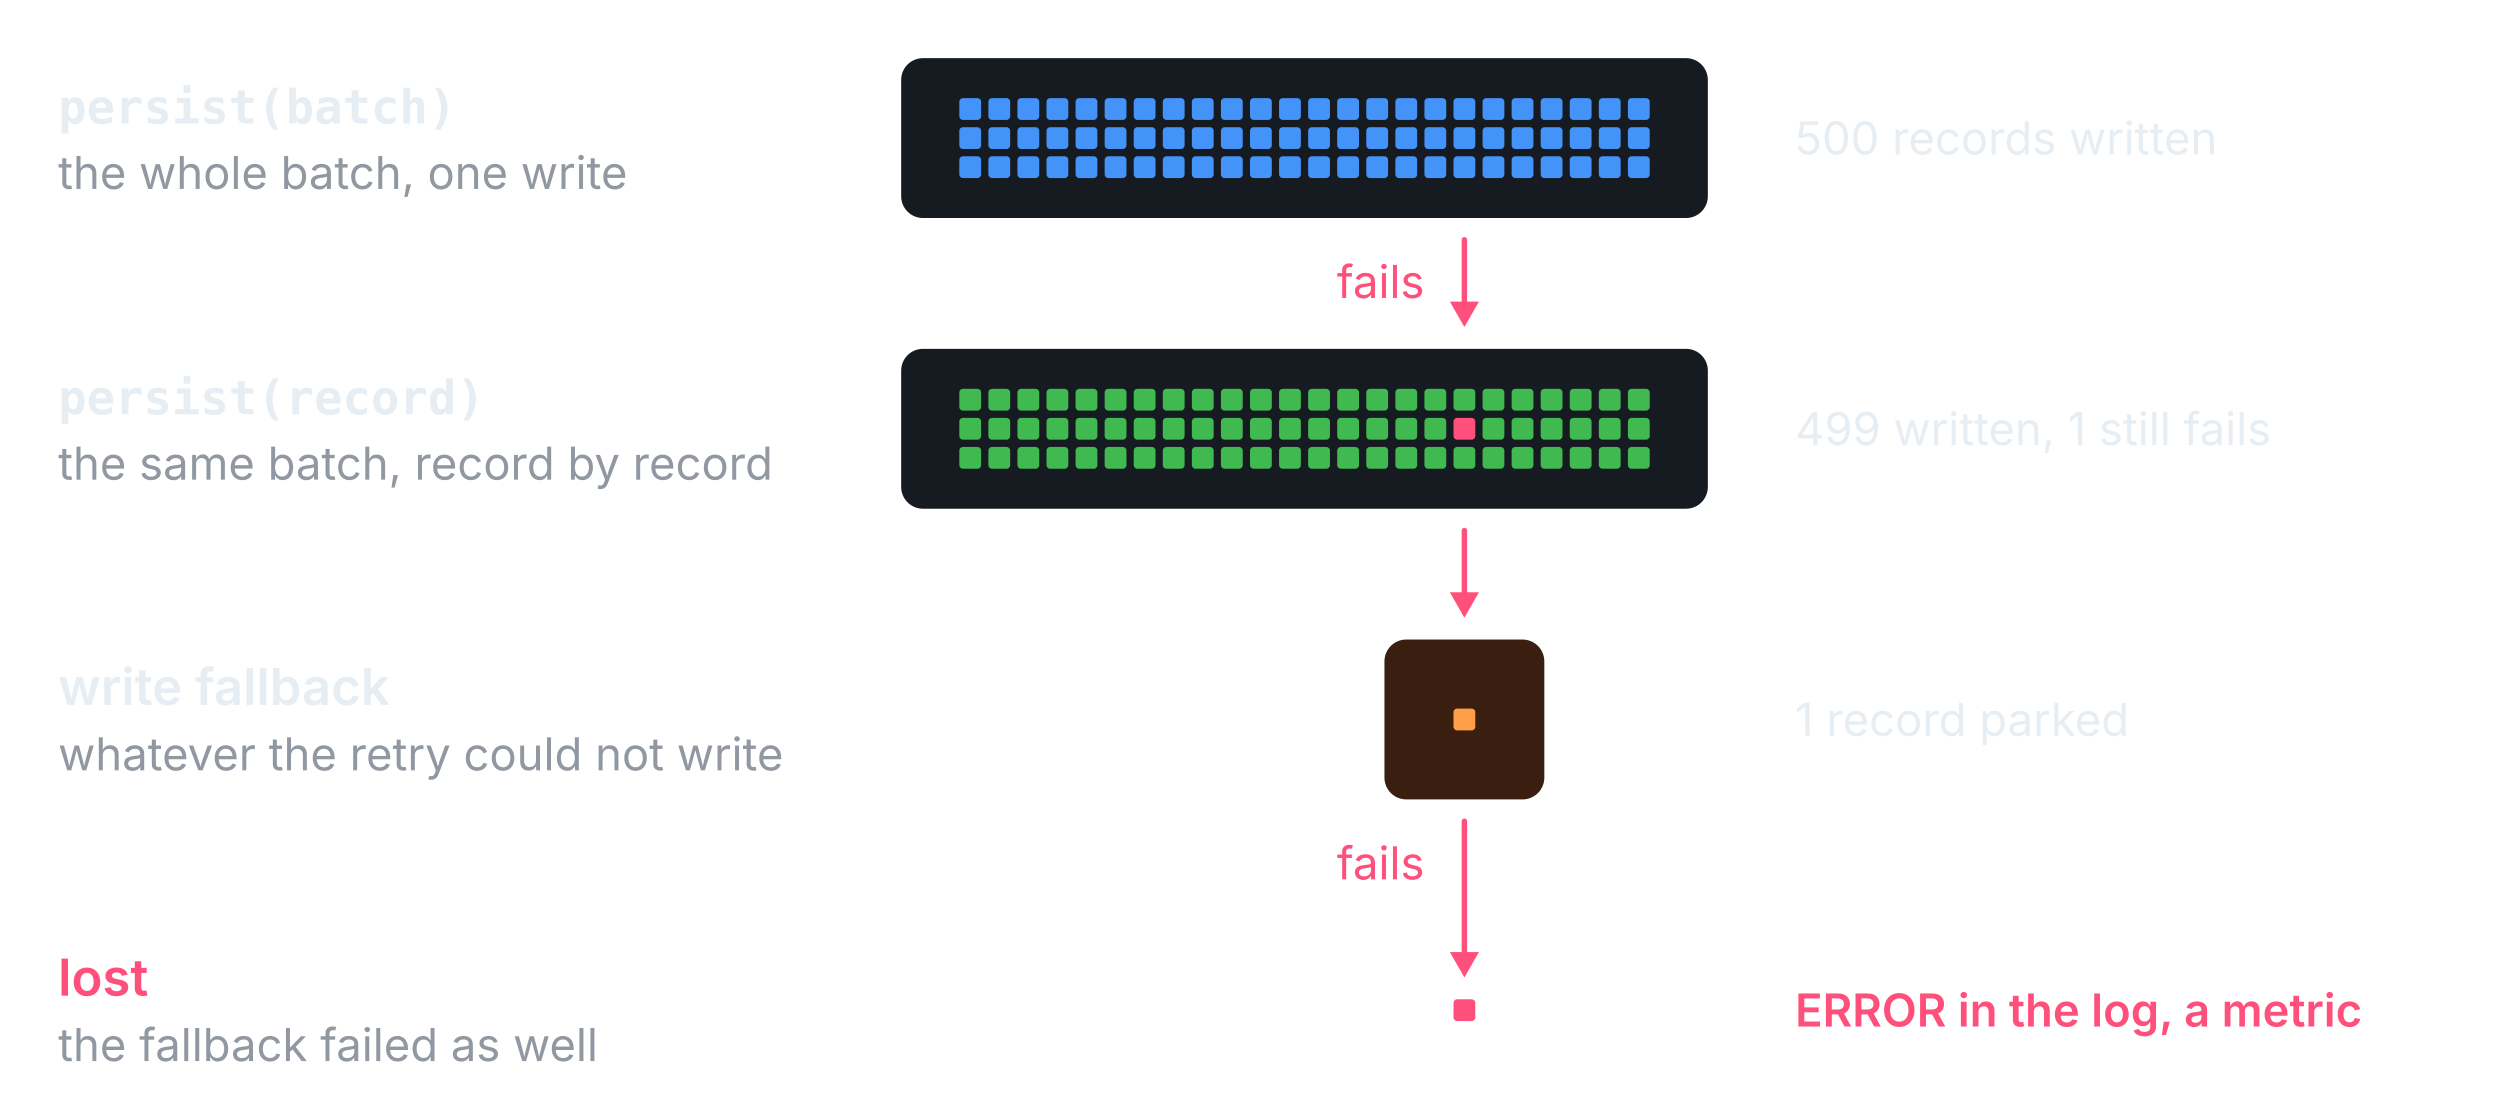
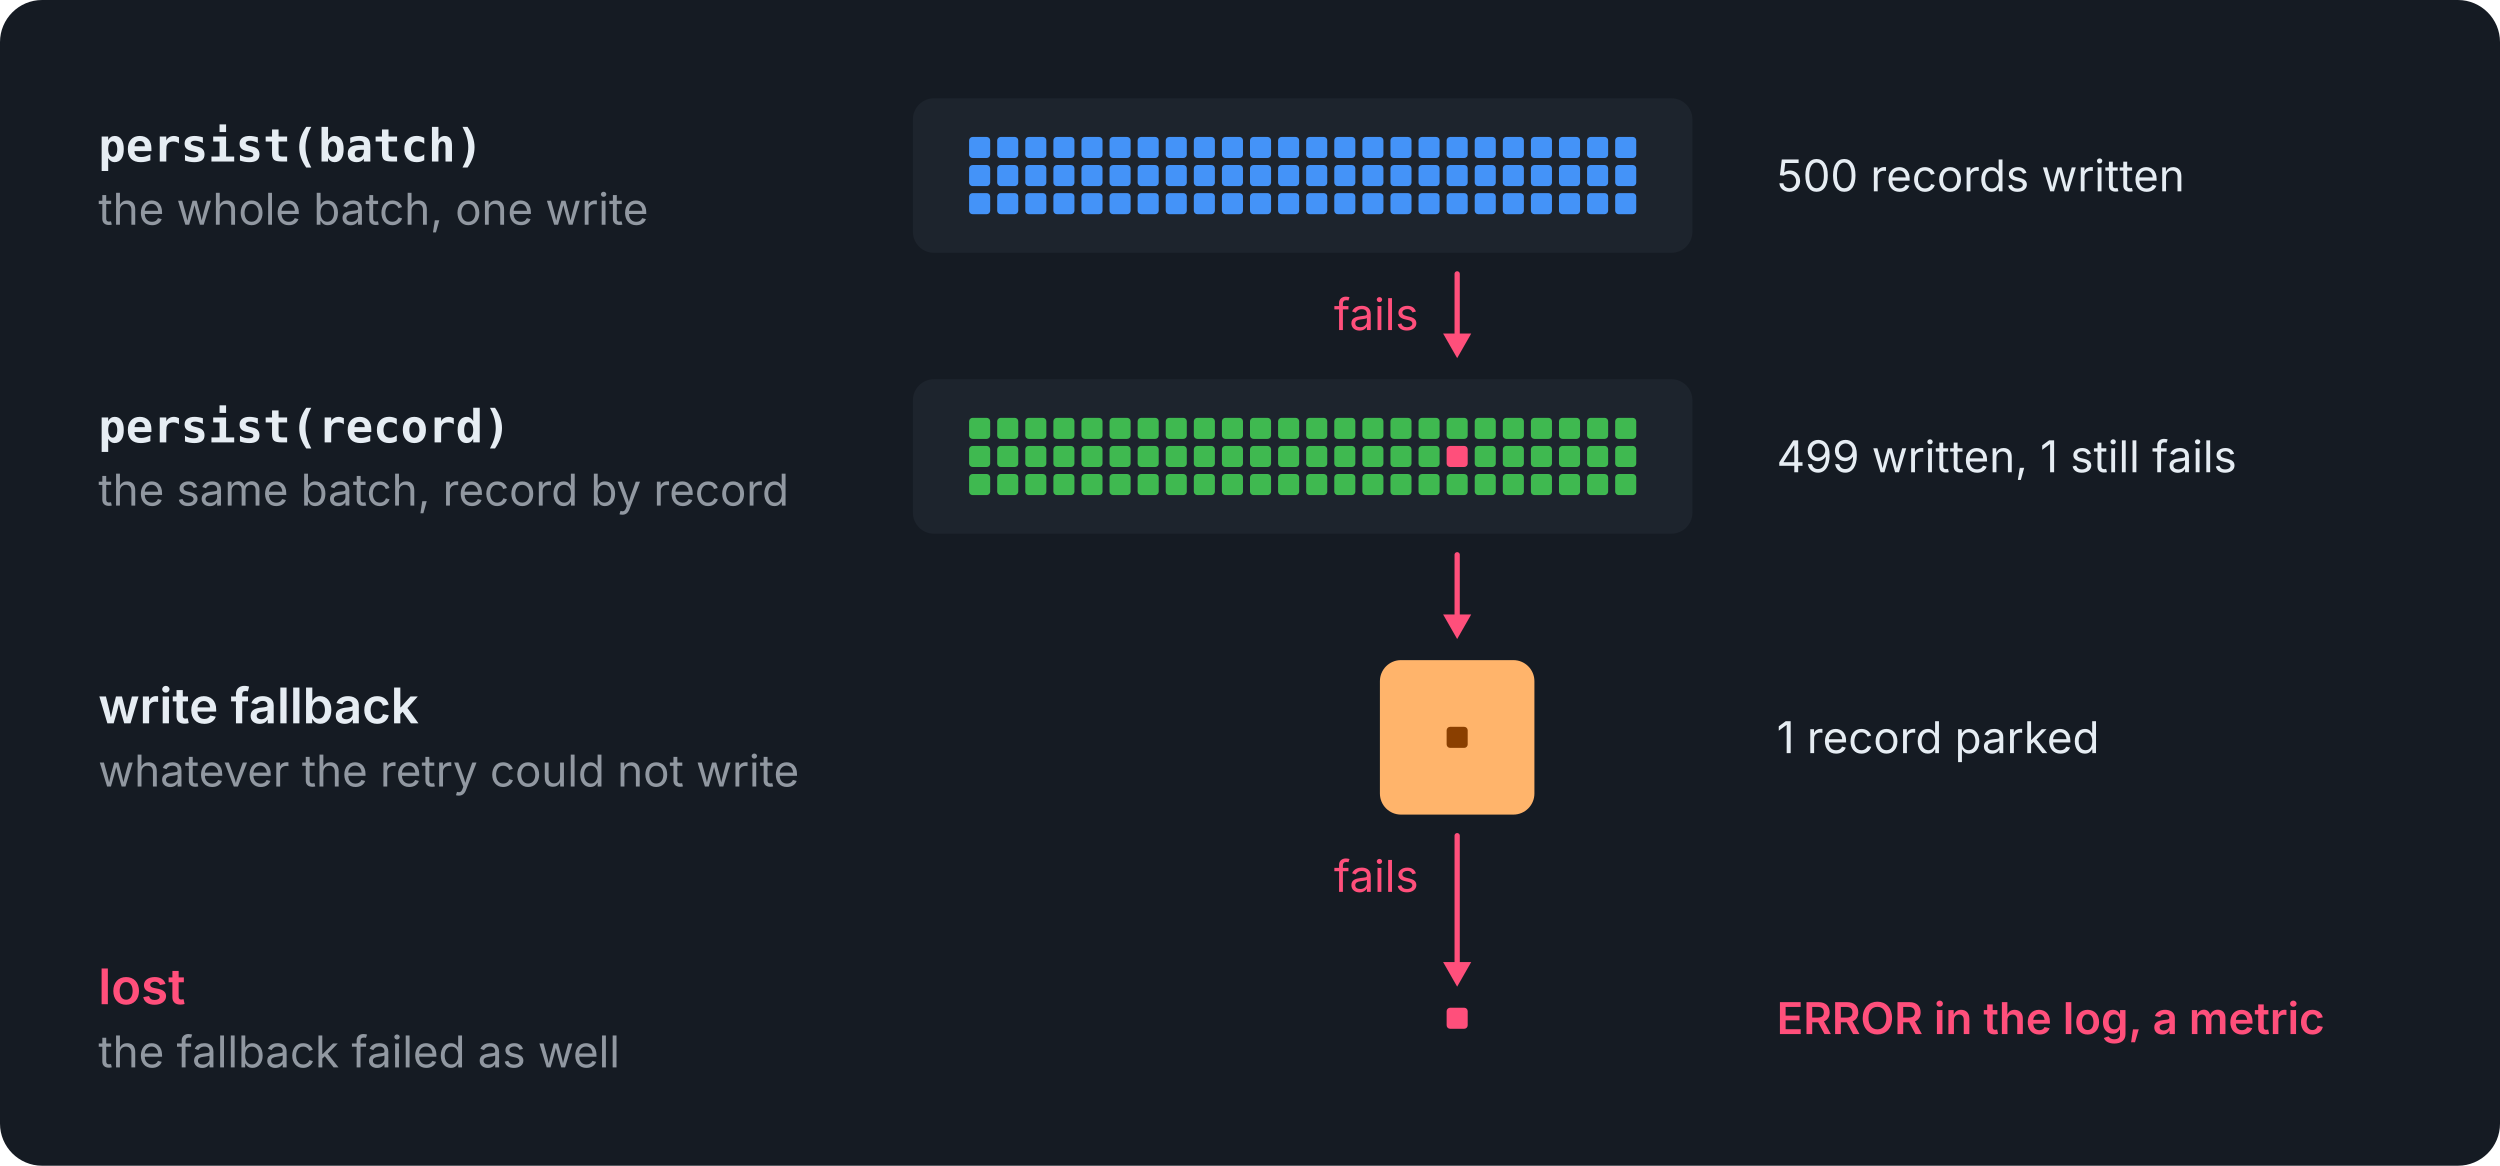
- <svg xmlns="http://www.w3.org/2000/svg" viewBox="0 0 688 308" width="688" height="308" role="img">
-   <text x="16.0" y="34.0" font-family="ui-monospace, SFMono-Regular, 'SF Mono', Menlo, Consolas, monospace" font-size="13" font-weight="600" fill="#E6EDF3" text-anchor="start">persist(batch)</text>
-   <text x="16.0" y="52.0" font-family="-apple-system, BlinkMacSystemFont, 'Segoe UI', Inter, Helvetica, Arial, sans-serif" font-size="12.5" font-weight="400" fill="#9198A1" text-anchor="start">the whole batch, one write</text>
-   <text x="494.0" y="42.5" font-family="-apple-system, BlinkMacSystemFont, 'Segoe UI', Inter, Helvetica, Arial, sans-serif" font-size="12.5" font-weight="400" fill="#E6EDF3" text-anchor="start">500 records written</text>
-   <text x="16.0" y="114.0" font-family="ui-monospace, SFMono-Regular, 'SF Mono', Menlo, Consolas, monospace" font-size="13" font-weight="600" fill="#E6EDF3" text-anchor="start">persist(record)</text>
-   <text x="16.0" y="132.0" font-family="-apple-system, BlinkMacSystemFont, 'Segoe UI', Inter, Helvetica, Arial, sans-serif" font-size="12.5" font-weight="400" fill="#9198A1" text-anchor="start">the same batch, record by record</text>
-   <text x="494.0" y="122.5" font-family="-apple-system, BlinkMacSystemFont, 'Segoe UI', Inter, Helvetica, Arial, sans-serif" font-size="12.5" font-weight="400" fill="#E6EDF3" text-anchor="start">499 written, 1 still fails</text>
-   <text x="16.0" y="194.0" font-family="-apple-system, BlinkMacSystemFont, 'Segoe UI', Inter, Helvetica, Arial, sans-serif" font-size="14" font-weight="600" fill="#E6EDF3" text-anchor="start">write fallback</text>
-   <text x="16.0" y="212.0" font-family="-apple-system, BlinkMacSystemFont, 'Segoe UI', Inter, Helvetica, Arial, sans-serif" font-size="12.5" font-weight="400" fill="#9198A1" text-anchor="start">whatever the retry could not write</text>
-   <text x="494.0" y="202.5" font-family="-apple-system, BlinkMacSystemFont, 'Segoe UI', Inter, Helvetica, Arial, sans-serif" font-size="12.5" font-weight="400" fill="#E6EDF3" text-anchor="start">1 record parked</text>
-   <text x="16.0" y="274.0" font-family="-apple-system, BlinkMacSystemFont, 'Segoe UI', Inter, Helvetica, Arial, sans-serif" font-size="14" font-weight="600" fill="#FF4F7B" text-anchor="start">lost</text>
-   <text x="16.0" y="292.0" font-family="-apple-system, BlinkMacSystemFont, 'Segoe UI', Inter, Helvetica, Arial, sans-serif" font-size="12.5" font-weight="400" fill="#9198A1" text-anchor="start">the fallback failed as well</text>
-   <text x="494.0" y="282.5" font-family="-apple-system, BlinkMacSystemFont, 'Segoe UI', Inter, Helvetica, Arial, sans-serif" font-size="12.5" font-weight="600" fill="#FF4F7B" text-anchor="start">ERROR in the log, a metric</text>
-   <rect x="248.0" y="16.0" width="222.0" height="44.0" rx="6" fill="#161B22" />
-   <rect x="264.0" y="27.0" width="6.0" height="6.0" rx="1" fill="#4493F8" />
-   <rect x="264.0" y="35.0" width="6.0" height="6.0" rx="1" fill="#4493F8" />
-   <rect x="264.0" y="43.0" width="6.0" height="6.0" rx="1" fill="#4493F8" />
-   <rect x="272.0" y="27.0" width="6.0" height="6.0" rx="1" fill="#4493F8" />
-   <rect x="272.0" y="35.0" width="6.0" height="6.0" rx="1" fill="#4493F8" />
-   <rect x="272.0" y="43.0" width="6.0" height="6.0" rx="1" fill="#4493F8" />
-   <rect x="280.0" y="27.0" width="6.0" height="6.0" rx="1" fill="#4493F8" />
-   <rect x="280.0" y="35.0" width="6.0" height="6.0" rx="1" fill="#4493F8" />
-   <rect x="280.0" y="43.0" width="6.0" height="6.0" rx="1" fill="#4493F8" />
-   <rect x="288.0" y="27.0" width="6.0" height="6.0" rx="1" fill="#4493F8" />
-   <rect x="288.0" y="35.0" width="6.0" height="6.0" rx="1" fill="#4493F8" />
-   <rect x="288.0" y="43.0" width="6.0" height="6.0" rx="1" fill="#4493F8" />
-   <rect x="296.0" y="27.0" width="6.0" height="6.0" rx="1" fill="#4493F8" />
-   <rect x="296.0" y="35.0" width="6.0" height="6.0" rx="1" fill="#4493F8" />
-   <rect x="296.0" y="43.0" width="6.0" height="6.0" rx="1" fill="#4493F8" />
-   <rect x="304.0" y="27.0" width="6.0" height="6.0" rx="1" fill="#4493F8" />
-   <rect x="304.0" y="35.0" width="6.0" height="6.0" rx="1" fill="#4493F8" />
-   <rect x="304.0" y="43.0" width="6.0" height="6.0" rx="1" fill="#4493F8" />
-   <rect x="312.0" y="27.0" width="6.0" height="6.0" rx="1" fill="#4493F8" />
-   <rect x="312.0" y="35.0" width="6.0" height="6.0" rx="1" fill="#4493F8" />
-   <rect x="312.0" y="43.0" width="6.0" height="6.0" rx="1" fill="#4493F8" />
-   <rect x="320.0" y="27.0" width="6.0" height="6.0" rx="1" fill="#4493F8" />
-   <rect x="320.0" y="35.0" width="6.0" height="6.0" rx="1" fill="#4493F8" />
-   <rect x="320.0" y="43.0" width="6.0" height="6.0" rx="1" fill="#4493F8" />
-   <rect x="328.0" y="27.0" width="6.0" height="6.0" rx="1" fill="#4493F8" />
-   <rect x="328.0" y="35.0" width="6.0" height="6.0" rx="1" fill="#4493F8" />
-   <rect x="328.0" y="43.0" width="6.0" height="6.0" rx="1" fill="#4493F8" />
-   <rect x="336.0" y="27.0" width="6.0" height="6.0" rx="1" fill="#4493F8" />
-   <rect x="336.0" y="35.0" width="6.0" height="6.0" rx="1" fill="#4493F8" />
-   <rect x="336.0" y="43.0" width="6.0" height="6.0" rx="1" fill="#4493F8" />
-   <rect x="344.0" y="27.0" width="6.0" height="6.0" rx="1" fill="#4493F8" />
-   <rect x="344.0" y="35.0" width="6.0" height="6.0" rx="1" fill="#4493F8" />
-   <rect x="344.0" y="43.0" width="6.0" height="6.0" rx="1" fill="#4493F8" />
-   <rect x="352.0" y="27.0" width="6.0" height="6.0" rx="1" fill="#4493F8" />
-   <rect x="352.0" y="35.0" width="6.0" height="6.0" rx="1" fill="#4493F8" />
-   <rect x="352.0" y="43.0" width="6.0" height="6.0" rx="1" fill="#4493F8" />
-   <rect x="360.0" y="27.0" width="6.0" height="6.0" rx="1" fill="#4493F8" />
-   <rect x="360.0" y="35.0" width="6.0" height="6.0" rx="1" fill="#4493F8" />
-   <rect x="360.0" y="43.0" width="6.0" height="6.0" rx="1" fill="#4493F8" />
-   <rect x="368.0" y="27.0" width="6.0" height="6.0" rx="1" fill="#4493F8" />
-   <rect x="368.0" y="35.0" width="6.0" height="6.0" rx="1" fill="#4493F8" />
-   <rect x="368.0" y="43.0" width="6.0" height="6.0" rx="1" fill="#4493F8" />
-   <rect x="376.0" y="27.0" width="6.0" height="6.0" rx="1" fill="#4493F8" />
-   <rect x="376.0" y="35.0" width="6.0" height="6.0" rx="1" fill="#4493F8" />
-   <rect x="376.0" y="43.0" width="6.0" height="6.0" rx="1" fill="#4493F8" />
-   <rect x="384.0" y="27.0" width="6.0" height="6.0" rx="1" fill="#4493F8" />
-   <rect x="384.0" y="35.0" width="6.0" height="6.0" rx="1" fill="#4493F8" />
-   <rect x="384.0" y="43.0" width="6.0" height="6.0" rx="1" fill="#4493F8" />
-   <rect x="392.0" y="27.0" width="6.0" height="6.0" rx="1" fill="#4493F8" />
-   <rect x="392.0" y="35.0" width="6.0" height="6.0" rx="1" fill="#4493F8" />
-   <rect x="392.0" y="43.0" width="6.0" height="6.0" rx="1" fill="#4493F8" />
-   <rect x="400.0" y="27.0" width="6.0" height="6.0" rx="1" fill="#4493F8" />
-   <rect x="400.0" y="35.0" width="6.0" height="6.0" rx="1" fill="#4493F8" />
-   <rect x="400.0" y="43.0" width="6.0" height="6.0" rx="1" fill="#4493F8" />
-   <rect x="408.0" y="27.0" width="6.0" height="6.0" rx="1" fill="#4493F8" />
-   <rect x="408.0" y="35.0" width="6.0" height="6.0" rx="1" fill="#4493F8" />
-   <rect x="408.0" y="43.0" width="6.0" height="6.0" rx="1" fill="#4493F8" />
-   <rect x="416.0" y="27.0" width="6.0" height="6.0" rx="1" fill="#4493F8" />
-   <rect x="416.0" y="35.0" width="6.0" height="6.0" rx="1" fill="#4493F8" />
-   <rect x="416.0" y="43.0" width="6.0" height="6.0" rx="1" fill="#4493F8" />
-   <rect x="424.0" y="27.0" width="6.0" height="6.0" rx="1" fill="#4493F8" />
-   <rect x="424.0" y="35.0" width="6.0" height="6.0" rx="1" fill="#4493F8" />
-   <rect x="424.0" y="43.0" width="6.0" height="6.0" rx="1" fill="#4493F8" />
-   <rect x="432.0" y="27.0" width="6.0" height="6.0" rx="1" fill="#4493F8" />
-   <rect x="432.0" y="35.0" width="6.0" height="6.0" rx="1" fill="#4493F8" />
-   <rect x="432.0" y="43.0" width="6.0" height="6.0" rx="1" fill="#4493F8" />
-   <rect x="440.0" y="27.0" width="6.0" height="6.0" rx="1" fill="#4493F8" />
-   <rect x="440.0" y="35.0" width="6.0" height="6.0" rx="1" fill="#4493F8" />
-   <rect x="440.0" y="43.0" width="6.0" height="6.0" rx="1" fill="#4493F8" />
-   <rect x="448.0" y="27.0" width="6.0" height="6.0" rx="1" fill="#4493F8" />
-   <rect x="448.0" y="35.0" width="6.0" height="6.0" rx="1" fill="#4493F8" />
-   <rect x="448.0" y="43.0" width="6.0" height="6.0" rx="1" fill="#4493F8" />
-   <rect x="248.0" y="96.0" width="222.0" height="44.0" rx="6" fill="#161B22" />
-   <rect x="264.0" y="107.0" width="6.0" height="6.0" rx="1" fill="#3FB950" />
-   <rect x="264.0" y="115.0" width="6.0" height="6.0" rx="1" fill="#3FB950" />
-   <rect x="264.0" y="123.0" width="6.0" height="6.0" rx="1" fill="#3FB950" />
-   <rect x="272.0" y="107.0" width="6.0" height="6.0" rx="1" fill="#3FB950" />
-   <rect x="272.0" y="115.0" width="6.0" height="6.0" rx="1" fill="#3FB950" />
-   <rect x="272.0" y="123.0" width="6.0" height="6.0" rx="1" fill="#3FB950" />
-   <rect x="280.0" y="107.0" width="6.0" height="6.0" rx="1" fill="#3FB950" />
-   <rect x="280.0" y="115.0" width="6.0" height="6.0" rx="1" fill="#3FB950" />
-   <rect x="280.0" y="123.0" width="6.0" height="6.0" rx="1" fill="#3FB950" />
-   <rect x="288.0" y="107.0" width="6.0" height="6.0" rx="1" fill="#3FB950" />
-   <rect x="288.0" y="115.0" width="6.0" height="6.0" rx="1" fill="#3FB950" />
-   <rect x="288.0" y="123.0" width="6.0" height="6.0" rx="1" fill="#3FB950" />
-   <rect x="296.0" y="107.0" width="6.0" height="6.0" rx="1" fill="#3FB950" />
-   <rect x="296.0" y="115.0" width="6.0" height="6.0" rx="1" fill="#3FB950" />
-   <rect x="296.0" y="123.0" width="6.0" height="6.0" rx="1" fill="#3FB950" />
-   <rect x="304.0" y="107.0" width="6.0" height="6.0" rx="1" fill="#3FB950" />
-   <rect x="304.0" y="115.0" width="6.0" height="6.0" rx="1" fill="#3FB950" />
-   <rect x="304.0" y="123.0" width="6.0" height="6.0" rx="1" fill="#3FB950" />
-   <rect x="312.0" y="107.0" width="6.0" height="6.0" rx="1" fill="#3FB950" />
-   <rect x="312.0" y="115.0" width="6.0" height="6.0" rx="1" fill="#3FB950" />
-   <rect x="312.0" y="123.0" width="6.0" height="6.0" rx="1" fill="#3FB950" />
-   <rect x="320.0" y="107.0" width="6.0" height="6.0" rx="1" fill="#3FB950" />
-   <rect x="320.0" y="115.0" width="6.0" height="6.0" rx="1" fill="#3FB950" />
-   <rect x="320.0" y="123.0" width="6.0" height="6.0" rx="1" fill="#3FB950" />
-   <rect x="328.0" y="107.0" width="6.0" height="6.0" rx="1" fill="#3FB950" />
-   <rect x="328.0" y="115.0" width="6.0" height="6.0" rx="1" fill="#3FB950" />
-   <rect x="328.0" y="123.0" width="6.0" height="6.0" rx="1" fill="#3FB950" />
-   <rect x="336.0" y="107.0" width="6.0" height="6.0" rx="1" fill="#3FB950" />
-   <rect x="336.0" y="115.0" width="6.0" height="6.0" rx="1" fill="#3FB950" />
-   <rect x="336.0" y="123.0" width="6.0" height="6.0" rx="1" fill="#3FB950" />
-   <rect x="344.0" y="107.0" width="6.0" height="6.0" rx="1" fill="#3FB950" />
-   <rect x="344.0" y="115.0" width="6.0" height="6.0" rx="1" fill="#3FB950" />
-   <rect x="344.0" y="123.0" width="6.0" height="6.0" rx="1" fill="#3FB950" />
-   <rect x="352.0" y="107.0" width="6.0" height="6.0" rx="1" fill="#3FB950" />
-   <rect x="352.0" y="115.0" width="6.0" height="6.0" rx="1" fill="#3FB950" />
-   <rect x="352.0" y="123.0" width="6.0" height="6.0" rx="1" fill="#3FB950" />
-   <rect x="360.0" y="107.0" width="6.0" height="6.0" rx="1" fill="#3FB950" />
-   <rect x="360.0" y="115.0" width="6.0" height="6.0" rx="1" fill="#3FB950" />
-   <rect x="360.0" y="123.0" width="6.0" height="6.0" rx="1" fill="#3FB950" />
-   <rect x="368.0" y="107.0" width="6.0" height="6.0" rx="1" fill="#3FB950" />
-   <rect x="368.0" y="115.0" width="6.0" height="6.0" rx="1" fill="#3FB950" />
-   <rect x="368.0" y="123.0" width="6.0" height="6.0" rx="1" fill="#3FB950" />
-   <rect x="376.0" y="107.0" width="6.0" height="6.0" rx="1" fill="#3FB950" />
-   <rect x="376.0" y="115.0" width="6.0" height="6.0" rx="1" fill="#3FB950" />
-   <rect x="376.0" y="123.0" width="6.0" height="6.0" rx="1" fill="#3FB950" />
-   <rect x="384.0" y="107.0" width="6.0" height="6.0" rx="1" fill="#3FB950" />
-   <rect x="384.0" y="115.0" width="6.0" height="6.0" rx="1" fill="#3FB950" />
-   <rect x="384.0" y="123.0" width="6.0" height="6.0" rx="1" fill="#3FB950" />
-   <rect x="392.0" y="107.0" width="6.0" height="6.0" rx="1" fill="#3FB950" />
-   <rect x="392.0" y="115.0" width="6.0" height="6.0" rx="1" fill="#3FB950" />
-   <rect x="392.0" y="123.0" width="6.0" height="6.0" rx="1" fill="#3FB950" />
-   <rect x="400.0" y="107.0" width="6.0" height="6.0" rx="1" fill="#3FB950" />
-   <rect x="400.0" y="115.0" width="6.0" height="6.0" rx="1" fill="#FF4F7B" />
-   <rect x="400.0" y="123.0" width="6.0" height="6.0" rx="1" fill="#3FB950" />
-   <rect x="408.0" y="107.0" width="6.0" height="6.0" rx="1" fill="#3FB950" />
-   <rect x="408.0" y="115.0" width="6.0" height="6.0" rx="1" fill="#3FB950" />
-   <rect x="408.0" y="123.0" width="6.0" height="6.0" rx="1" fill="#3FB950" />
-   <rect x="416.0" y="107.0" width="6.0" height="6.0" rx="1" fill="#3FB950" />
-   <rect x="416.0" y="115.0" width="6.0" height="6.0" rx="1" fill="#3FB950" />
-   <rect x="416.0" y="123.0" width="6.0" height="6.0" rx="1" fill="#3FB950" />
-   <rect x="424.0" y="107.0" width="6.0" height="6.0" rx="1" fill="#3FB950" />
-   <rect x="424.0" y="115.0" width="6.0" height="6.0" rx="1" fill="#3FB950" />
-   <rect x="424.0" y="123.0" width="6.0" height="6.0" rx="1" fill="#3FB950" />
-   <rect x="432.0" y="107.0" width="6.0" height="6.0" rx="1" fill="#3FB950" />
-   <rect x="432.0" y="115.0" width="6.0" height="6.0" rx="1" fill="#3FB950" />
-   <rect x="432.0" y="123.0" width="6.0" height="6.0" rx="1" fill="#3FB950" />
-   <rect x="440.0" y="107.0" width="6.0" height="6.0" rx="1" fill="#3FB950" />
-   <rect x="440.0" y="115.0" width="6.0" height="6.0" rx="1" fill="#3FB950" />
-   <rect x="440.0" y="123.0" width="6.0" height="6.0" rx="1" fill="#3FB950" />
-   <rect x="448.0" y="107.0" width="6.0" height="6.0" rx="1" fill="#3FB950" />
-   <rect x="448.0" y="115.0" width="6.0" height="6.0" rx="1" fill="#3FB950" />
-   <rect x="448.0" y="123.0" width="6.0" height="6.0" rx="1" fill="#3FB950" />
-   <rect x="381.0" y="176.0" width="44.0" height="44.0" rx="6" fill="#3A1E10" />
-   <rect x="400.0" y="195.0" width="6.0" height="6.0" rx="1" fill="#FF9F4A" />
-   <rect x="400.0" y="275.0" width="6.0" height="6.0" rx="1" fill="#FF4F7B" />
-   <path d="M403.0,66 L403.0,84" stroke="#FF4F7B" stroke-width="1.5" fill="none" stroke-linecap="round" stroke-linejoin="round" />
-   <path d="M399.0,83 L403.0,90 L407.0,83 Z" fill="#FF4F7B" />
-   <path d="M403.0,146 L403.0,164" stroke="#FF4F7B" stroke-width="1.5" fill="none" stroke-linecap="round" stroke-linejoin="round" />
-   <path d="M399.0,163 L403.0,170 L407.0,163 Z" fill="#FF4F7B" />
-   <path d="M403.0,226 L403.0,263.0" stroke="#FF4F7B" stroke-width="1.5" fill="none" stroke-linecap="round" stroke-linejoin="round" />
-   <path d="M399.0,262.0 L403.0,269.0 L407.0,262.0 Z" fill="#FF4F7B" />
-   <text x="392.0" y="82.0" font-family="-apple-system, BlinkMacSystemFont, 'Segoe UI', Inter, Helvetica, Arial, sans-serif" font-size="12.5" font-weight="400" fill="#FF4F7B" text-anchor="end">fails</text>
-   <text x="392.0" y="242.0" font-family="-apple-system, BlinkMacSystemFont, 'Segoe UI', Inter, Helvetica, Arial, sans-serif" font-size="12.5" font-weight="400" fill="#FF4F7B" text-anchor="end">fails</text>
+ <svg xmlns="http://www.w3.org/2000/svg" viewBox="0 0 712 332" width="712" height="332" role="img">
+   <rect width="712" height="332" rx="12" fill="#151B23" />
+   <g transform="translate(12,12)">
+     <text x="16.0" y="34.0" font-family="ui-monospace, SFMono-Regular, 'SF Mono', Menlo, Consolas, monospace" font-size="13" font-weight="600" fill="#E6EDF3" text-anchor="start">persist(batch)</text>
+     <text x="16.0" y="52.0" font-family="-apple-system, BlinkMacSystemFont, 'Segoe UI', Inter, Helvetica, Arial, sans-serif" font-size="12.5" font-weight="400" fill="#9198A1" text-anchor="start">the whole batch, one write</text>
+     <text x="494.0" y="42.5" font-family="-apple-system, BlinkMacSystemFont, 'Segoe UI', Inter, Helvetica, Arial, sans-serif" font-size="12.5" font-weight="400" fill="#E6EDF3" text-anchor="start">500 records written</text>
+     <text x="16.0" y="114.0" font-family="ui-monospace, SFMono-Regular, 'SF Mono', Menlo, Consolas, monospace" font-size="13" font-weight="600" fill="#E6EDF3" text-anchor="start">persist(record)</text>
+     <text x="16.0" y="132.0" font-family="-apple-system, BlinkMacSystemFont, 'Segoe UI', Inter, Helvetica, Arial, sans-serif" font-size="12.5" font-weight="400" fill="#9198A1" text-anchor="start">the same batch, record by record</text>
+     <text x="494.0" y="122.5" font-family="-apple-system, BlinkMacSystemFont, 'Segoe UI', Inter, Helvetica, Arial, sans-serif" font-size="12.5" font-weight="400" fill="#E6EDF3" text-anchor="start">499 written, 1 still fails</text>
+     <text x="16.0" y="194.0" font-family="-apple-system, BlinkMacSystemFont, 'Segoe UI', Inter, Helvetica, Arial, sans-serif" font-size="14" font-weight="600" fill="#E6EDF3" text-anchor="start">write fallback</text>
+     <text x="16.0" y="212.0" font-family="-apple-system, BlinkMacSystemFont, 'Segoe UI', Inter, Helvetica, Arial, sans-serif" font-size="12.5" font-weight="400" fill="#9198A1" text-anchor="start">whatever the retry could not write</text>
+     <text x="494.0" y="202.5" font-family="-apple-system, BlinkMacSystemFont, 'Segoe UI', Inter, Helvetica, Arial, sans-serif" font-size="12.5" font-weight="400" fill="#E6EDF3" text-anchor="start">1 record parked</text>
+     <text x="16.0" y="274.0" font-family="-apple-system, BlinkMacSystemFont, 'Segoe UI', Inter, Helvetica, Arial, sans-serif" font-size="14" font-weight="600" fill="#FF4F7B" text-anchor="start">lost</text>
+     <text x="16.0" y="292.0" font-family="-apple-system, BlinkMacSystemFont, 'Segoe UI', Inter, Helvetica, Arial, sans-serif" font-size="12.5" font-weight="400" fill="#9198A1" text-anchor="start">the fallback failed as well</text>
+     <text x="494.0" y="282.5" font-family="-apple-system, BlinkMacSystemFont, 'Segoe UI', Inter, Helvetica, Arial, sans-serif" font-size="12.5" font-weight="600" fill="#FF4F7B" text-anchor="start">ERROR in the log, a metric</text>
+     <rect x="248.0" y="16.0" width="222.0" height="44.0" rx="6" fill="#1D242D" />
+     <rect x="264.0" y="27.0" width="6.0" height="6.0" rx="1" fill="#4493F8" />
+     <rect x="264.0" y="35.0" width="6.0" height="6.0" rx="1" fill="#4493F8" />
+     <rect x="264.0" y="43.0" width="6.0" height="6.0" rx="1" fill="#4493F8" />
+     <rect x="272.0" y="27.0" width="6.0" height="6.0" rx="1" fill="#4493F8" />
+     <rect x="272.0" y="35.0" width="6.0" height="6.0" rx="1" fill="#4493F8" />
+     <rect x="272.0" y="43.0" width="6.0" height="6.0" rx="1" fill="#4493F8" />
+     <rect x="280.0" y="27.0" width="6.0" height="6.0" rx="1" fill="#4493F8" />
+     <rect x="280.0" y="35.0" width="6.0" height="6.0" rx="1" fill="#4493F8" />
+     <rect x="280.0" y="43.0" width="6.0" height="6.0" rx="1" fill="#4493F8" />
+     <rect x="288.0" y="27.0" width="6.0" height="6.0" rx="1" fill="#4493F8" />
+     <rect x="288.0" y="35.0" width="6.0" height="6.0" rx="1" fill="#4493F8" />
+     <rect x="288.0" y="43.0" width="6.0" height="6.0" rx="1" fill="#4493F8" />
+     <rect x="296.0" y="27.0" width="6.0" height="6.0" rx="1" fill="#4493F8" />
+     <rect x="296.0" y="35.0" width="6.0" height="6.0" rx="1" fill="#4493F8" />
+     <rect x="296.0" y="43.0" width="6.0" height="6.0" rx="1" fill="#4493F8" />
+     <rect x="304.0" y="27.0" width="6.0" height="6.0" rx="1" fill="#4493F8" />
+     <rect x="304.0" y="35.0" width="6.0" height="6.0" rx="1" fill="#4493F8" />
+     <rect x="304.0" y="43.0" width="6.0" height="6.0" rx="1" fill="#4493F8" />
+     <rect x="312.0" y="27.0" width="6.0" height="6.0" rx="1" fill="#4493F8" />
+     <rect x="312.0" y="35.0" width="6.0" height="6.0" rx="1" fill="#4493F8" />
+     <rect x="312.0" y="43.0" width="6.0" height="6.0" rx="1" fill="#4493F8" />
+     <rect x="320.0" y="27.0" width="6.0" height="6.0" rx="1" fill="#4493F8" />
+     <rect x="320.0" y="35.0" width="6.0" height="6.0" rx="1" fill="#4493F8" />
+     <rect x="320.0" y="43.0" width="6.0" height="6.0" rx="1" fill="#4493F8" />
+     <rect x="328.0" y="27.0" width="6.0" height="6.0" rx="1" fill="#4493F8" />
+     <rect x="328.0" y="35.0" width="6.0" height="6.0" rx="1" fill="#4493F8" />
+     <rect x="328.0" y="43.0" width="6.0" height="6.0" rx="1" fill="#4493F8" />
+     <rect x="336.0" y="27.0" width="6.0" height="6.0" rx="1" fill="#4493F8" />
+     <rect x="336.0" y="35.0" width="6.0" height="6.0" rx="1" fill="#4493F8" />
+     <rect x="336.0" y="43.0" width="6.0" height="6.0" rx="1" fill="#4493F8" />
+     <rect x="344.0" y="27.0" width="6.0" height="6.0" rx="1" fill="#4493F8" />
+     <rect x="344.0" y="35.0" width="6.0" height="6.0" rx="1" fill="#4493F8" />
+     <rect x="344.0" y="43.0" width="6.0" height="6.0" rx="1" fill="#4493F8" />
+     <rect x="352.0" y="27.0" width="6.0" height="6.0" rx="1" fill="#4493F8" />
+     <rect x="352.0" y="35.0" width="6.0" height="6.0" rx="1" fill="#4493F8" />
+     <rect x="352.0" y="43.0" width="6.0" height="6.0" rx="1" fill="#4493F8" />
+     <rect x="360.0" y="27.0" width="6.0" height="6.0" rx="1" fill="#4493F8" />
+     <rect x="360.0" y="35.0" width="6.0" height="6.0" rx="1" fill="#4493F8" />
+     <rect x="360.0" y="43.0" width="6.0" height="6.0" rx="1" fill="#4493F8" />
+     <rect x="368.0" y="27.0" width="6.0" height="6.0" rx="1" fill="#4493F8" />
+     <rect x="368.0" y="35.0" width="6.0" height="6.0" rx="1" fill="#4493F8" />
+     <rect x="368.0" y="43.0" width="6.0" height="6.0" rx="1" fill="#4493F8" />
+     <rect x="376.0" y="27.0" width="6.0" height="6.0" rx="1" fill="#4493F8" />
+     <rect x="376.0" y="35.0" width="6.0" height="6.0" rx="1" fill="#4493F8" />
+     <rect x="376.0" y="43.0" width="6.0" height="6.0" rx="1" fill="#4493F8" />
+     <rect x="384.0" y="27.0" width="6.0" height="6.0" rx="1" fill="#4493F8" />
+     <rect x="384.0" y="35.0" width="6.0" height="6.0" rx="1" fill="#4493F8" />
+     <rect x="384.0" y="43.0" width="6.0" height="6.0" rx="1" fill="#4493F8" />
+     <rect x="392.0" y="27.0" width="6.0" height="6.0" rx="1" fill="#4493F8" />
+     <rect x="392.0" y="35.0" width="6.0" height="6.0" rx="1" fill="#4493F8" />
+     <rect x="392.0" y="43.0" width="6.0" height="6.0" rx="1" fill="#4493F8" />
+     <rect x="400.0" y="27.0" width="6.0" height="6.0" rx="1" fill="#4493F8" />
+     <rect x="400.0" y="35.0" width="6.0" height="6.0" rx="1" fill="#4493F8" />
+     <rect x="400.0" y="43.0" width="6.0" height="6.0" rx="1" fill="#4493F8" />
+     <rect x="408.0" y="27.0" width="6.0" height="6.0" rx="1" fill="#4493F8" />
+     <rect x="408.0" y="35.0" width="6.0" height="6.0" rx="1" fill="#4493F8" />
+     <rect x="408.0" y="43.0" width="6.0" height="6.0" rx="1" fill="#4493F8" />
+     <rect x="416.0" y="27.0" width="6.0" height="6.0" rx="1" fill="#4493F8" />
+     <rect x="416.0" y="35.0" width="6.0" height="6.0" rx="1" fill="#4493F8" />
+     <rect x="416.0" y="43.0" width="6.0" height="6.0" rx="1" fill="#4493F8" />
+     <rect x="424.0" y="27.0" width="6.0" height="6.0" rx="1" fill="#4493F8" />
+     <rect x="424.0" y="35.0" width="6.0" height="6.0" rx="1" fill="#4493F8" />
+     <rect x="424.0" y="43.0" width="6.0" height="6.0" rx="1" fill="#4493F8" />
+     <rect x="432.0" y="27.0" width="6.0" height="6.0" rx="1" fill="#4493F8" />
+     <rect x="432.0" y="35.0" width="6.0" height="6.0" rx="1" fill="#4493F8" />
+     <rect x="432.0" y="43.0" width="6.0" height="6.0" rx="1" fill="#4493F8" />
+     <rect x="440.0" y="27.0" width="6.0" height="6.0" rx="1" fill="#4493F8" />
+     <rect x="440.0" y="35.0" width="6.0" height="6.0" rx="1" fill="#4493F8" />
+     <rect x="440.0" y="43.0" width="6.0" height="6.0" rx="1" fill="#4493F8" />
+     <rect x="448.0" y="27.0" width="6.0" height="6.0" rx="1" fill="#4493F8" />
+     <rect x="448.0" y="35.0" width="6.0" height="6.0" rx="1" fill="#4493F8" />
+     <rect x="448.0" y="43.0" width="6.0" height="6.0" rx="1" fill="#4493F8" />
+     <rect x="248.0" y="96.0" width="222.0" height="44.0" rx="6" fill="#1D242D" />
+     <rect x="264.0" y="107.0" width="6.0" height="6.0" rx="1" fill="#3FB950" />
+     <rect x="264.0" y="115.0" width="6.0" height="6.0" rx="1" fill="#3FB950" />
+     <rect x="264.0" y="123.0" width="6.0" height="6.0" rx="1" fill="#3FB950" />
+     <rect x="272.0" y="107.0" width="6.0" height="6.0" rx="1" fill="#3FB950" />
+     <rect x="272.0" y="115.0" width="6.0" height="6.0" rx="1" fill="#3FB950" />
+     <rect x="272.0" y="123.0" width="6.0" height="6.0" rx="1" fill="#3FB950" />
+     <rect x="280.0" y="107.0" width="6.0" height="6.0" rx="1" fill="#3FB950" />
+     <rect x="280.0" y="115.0" width="6.0" height="6.0" rx="1" fill="#3FB950" />
+     <rect x="280.0" y="123.0" width="6.0" height="6.0" rx="1" fill="#3FB950" />
+     <rect x="288.0" y="107.0" width="6.0" height="6.0" rx="1" fill="#3FB950" />
+     <rect x="288.0" y="115.0" width="6.0" height="6.0" rx="1" fill="#3FB950" />
+     <rect x="288.0" y="123.0" width="6.0" height="6.0" rx="1" fill="#3FB950" />
+     <rect x="296.0" y="107.0" width="6.0" height="6.0" rx="1" fill="#3FB950" />
+     <rect x="296.0" y="115.0" width="6.0" height="6.0" rx="1" fill="#3FB950" />
+     <rect x="296.0" y="123.0" width="6.0" height="6.0" rx="1" fill="#3FB950" />
+     <rect x="304.0" y="107.0" width="6.0" height="6.0" rx="1" fill="#3FB950" />
+     <rect x="304.0" y="115.0" width="6.0" height="6.0" rx="1" fill="#3FB950" />
+     <rect x="304.0" y="123.0" width="6.0" height="6.0" rx="1" fill="#3FB950" />
+     <rect x="312.0" y="107.0" width="6.0" height="6.0" rx="1" fill="#3FB950" />
+     <rect x="312.0" y="115.0" width="6.0" height="6.0" rx="1" fill="#3FB950" />
+     <rect x="312.0" y="123.0" width="6.0" height="6.0" rx="1" fill="#3FB950" />
+     <rect x="320.0" y="107.0" width="6.0" height="6.0" rx="1" fill="#3FB950" />
+     <rect x="320.0" y="115.0" width="6.0" height="6.0" rx="1" fill="#3FB950" />
+     <rect x="320.0" y="123.0" width="6.0" height="6.0" rx="1" fill="#3FB950" />
+     <rect x="328.0" y="107.0" width="6.0" height="6.0" rx="1" fill="#3FB950" />
+     <rect x="328.0" y="115.0" width="6.0" height="6.0" rx="1" fill="#3FB950" />
+     <rect x="328.0" y="123.0" width="6.0" height="6.0" rx="1" fill="#3FB950" />
+     <rect x="336.0" y="107.0" width="6.0" height="6.0" rx="1" fill="#3FB950" />
+     <rect x="336.0" y="115.0" width="6.0" height="6.0" rx="1" fill="#3FB950" />
+     <rect x="336.0" y="123.0" width="6.0" height="6.0" rx="1" fill="#3FB950" />
+     <rect x="344.0" y="107.0" width="6.0" height="6.0" rx="1" fill="#3FB950" />
+     <rect x="344.0" y="115.0" width="6.0" height="6.0" rx="1" fill="#3FB950" />
+     <rect x="344.0" y="123.0" width="6.0" height="6.0" rx="1" fill="#3FB950" />
+     <rect x="352.0" y="107.0" width="6.0" height="6.0" rx="1" fill="#3FB950" />
+     <rect x="352.0" y="115.0" width="6.0" height="6.0" rx="1" fill="#3FB950" />
+     <rect x="352.0" y="123.0" width="6.0" height="6.0" rx="1" fill="#3FB950" />
+     <rect x="360.0" y="107.0" width="6.0" height="6.0" rx="1" fill="#3FB950" />
+     <rect x="360.0" y="115.0" width="6.0" height="6.0" rx="1" fill="#3FB950" />
+     <rect x="360.0" y="123.0" width="6.0" height="6.0" rx="1" fill="#3FB950" />
+     <rect x="368.0" y="107.0" width="6.0" height="6.0" rx="1" fill="#3FB950" />
+     <rect x="368.0" y="115.0" width="6.0" height="6.0" rx="1" fill="#3FB950" />
+     <rect x="368.0" y="123.0" width="6.0" height="6.0" rx="1" fill="#3FB950" />
+     <rect x="376.0" y="107.0" width="6.0" height="6.0" rx="1" fill="#3FB950" />
+     <rect x="376.0" y="115.0" width="6.0" height="6.0" rx="1" fill="#3FB950" />
+     <rect x="376.0" y="123.0" width="6.0" height="6.0" rx="1" fill="#3FB950" />
+     <rect x="384.0" y="107.0" width="6.0" height="6.0" rx="1" fill="#3FB950" />
+     <rect x="384.0" y="115.0" width="6.0" height="6.0" rx="1" fill="#3FB950" />
+     <rect x="384.0" y="123.0" width="6.0" height="6.0" rx="1" fill="#3FB950" />
+     <rect x="392.0" y="107.0" width="6.0" height="6.0" rx="1" fill="#3FB950" />
+     <rect x="392.0" y="115.0" width="6.0" height="6.0" rx="1" fill="#3FB950" />
+     <rect x="392.0" y="123.0" width="6.0" height="6.0" rx="1" fill="#3FB950" />
+     <rect x="400.0" y="107.0" width="6.0" height="6.0" rx="1" fill="#3FB950" />
+     <rect x="400.0" y="115.0" width="6.0" height="6.0" rx="1" fill="#FF4F7B" />
+     <rect x="400.0" y="123.0" width="6.0" height="6.0" rx="1" fill="#3FB950" />
+     <rect x="408.0" y="107.0" width="6.0" height="6.0" rx="1" fill="#3FB950" />
+     <rect x="408.0" y="115.0" width="6.0" height="6.0" rx="1" fill="#3FB950" />
+     <rect x="408.0" y="123.0" width="6.0" height="6.0" rx="1" fill="#3FB950" />
+     <rect x="416.0" y="107.0" width="6.0" height="6.0" rx="1" fill="#3FB950" />
+     <rect x="416.0" y="115.0" width="6.0" height="6.0" rx="1" fill="#3FB950" />
+     <rect x="416.0" y="123.0" width="6.0" height="6.0" rx="1" fill="#3FB950" />
+     <rect x="424.0" y="107.0" width="6.0" height="6.0" rx="1" fill="#3FB950" />
+     <rect x="424.0" y="115.0" width="6.0" height="6.0" rx="1" fill="#3FB950" />
+     <rect x="424.0" y="123.0" width="6.0" height="6.0" rx="1" fill="#3FB950" />
+     <rect x="432.0" y="107.0" width="6.0" height="6.0" rx="1" fill="#3FB950" />
+     <rect x="432.0" y="115.0" width="6.0" height="6.0" rx="1" fill="#3FB950" />
+     <rect x="432.0" y="123.0" width="6.0" height="6.0" rx="1" fill="#3FB950" />
+     <rect x="440.0" y="107.0" width="6.0" height="6.0" rx="1" fill="#3FB950" />
+     <rect x="440.0" y="115.0" width="6.0" height="6.0" rx="1" fill="#3FB950" />
+     <rect x="440.0" y="123.0" width="6.0" height="6.0" rx="1" fill="#3FB950" />
+     <rect x="448.0" y="107.0" width="6.0" height="6.0" rx="1" fill="#3FB950" />
+     <rect x="448.0" y="115.0" width="6.0" height="6.0" rx="1" fill="#3FB950" />
+     <rect x="448.0" y="123.0" width="6.0" height="6.0" rx="1" fill="#3FB950" />
+     <rect x="381.0" y="176.0" width="44.0" height="44.0" rx="6" fill="#FFB46B" />
+     <rect x="400.0" y="195.0" width="6.0" height="6.0" rx="1" fill="#8A3F00" />
+     <rect x="400.0" y="275.0" width="6.0" height="6.0" rx="1" fill="#FF4F7B" />
+     <path d="M403.0,66 L403.0,84" stroke="#FF4F7B" stroke-width="1.5" fill="none" stroke-linecap="round" stroke-linejoin="round" />
+     <path d="M399.0,83 L403.0,90 L407.0,83 Z" fill="#FF4F7B" />
+     <path d="M403.0,146 L403.0,164" stroke="#FF4F7B" stroke-width="1.5" fill="none" stroke-linecap="round" stroke-linejoin="round" />
+     <path d="M399.0,163 L403.0,170 L407.0,163 Z" fill="#FF4F7B" />
+     <path d="M403.0,226 L403.0,263.0" stroke="#FF4F7B" stroke-width="1.5" fill="none" stroke-linecap="round" stroke-linejoin="round" />
+     <path d="M399.0,262.0 L403.0,269.0 L407.0,262.0 Z" fill="#FF4F7B" />
+     <text x="392.0" y="82.0" font-family="-apple-system, BlinkMacSystemFont, 'Segoe UI', Inter, Helvetica, Arial, sans-serif" font-size="12.5" font-weight="400" fill="#FF4F7B" text-anchor="end">fails</text>
+     <text x="392.0" y="242.0" font-family="-apple-system, BlinkMacSystemFont, 'Segoe UI', Inter, Helvetica, Arial, sans-serif" font-size="12.5" font-weight="400" fill="#FF4F7B" text-anchor="end">fails</text>
+   </g>
</svg>
